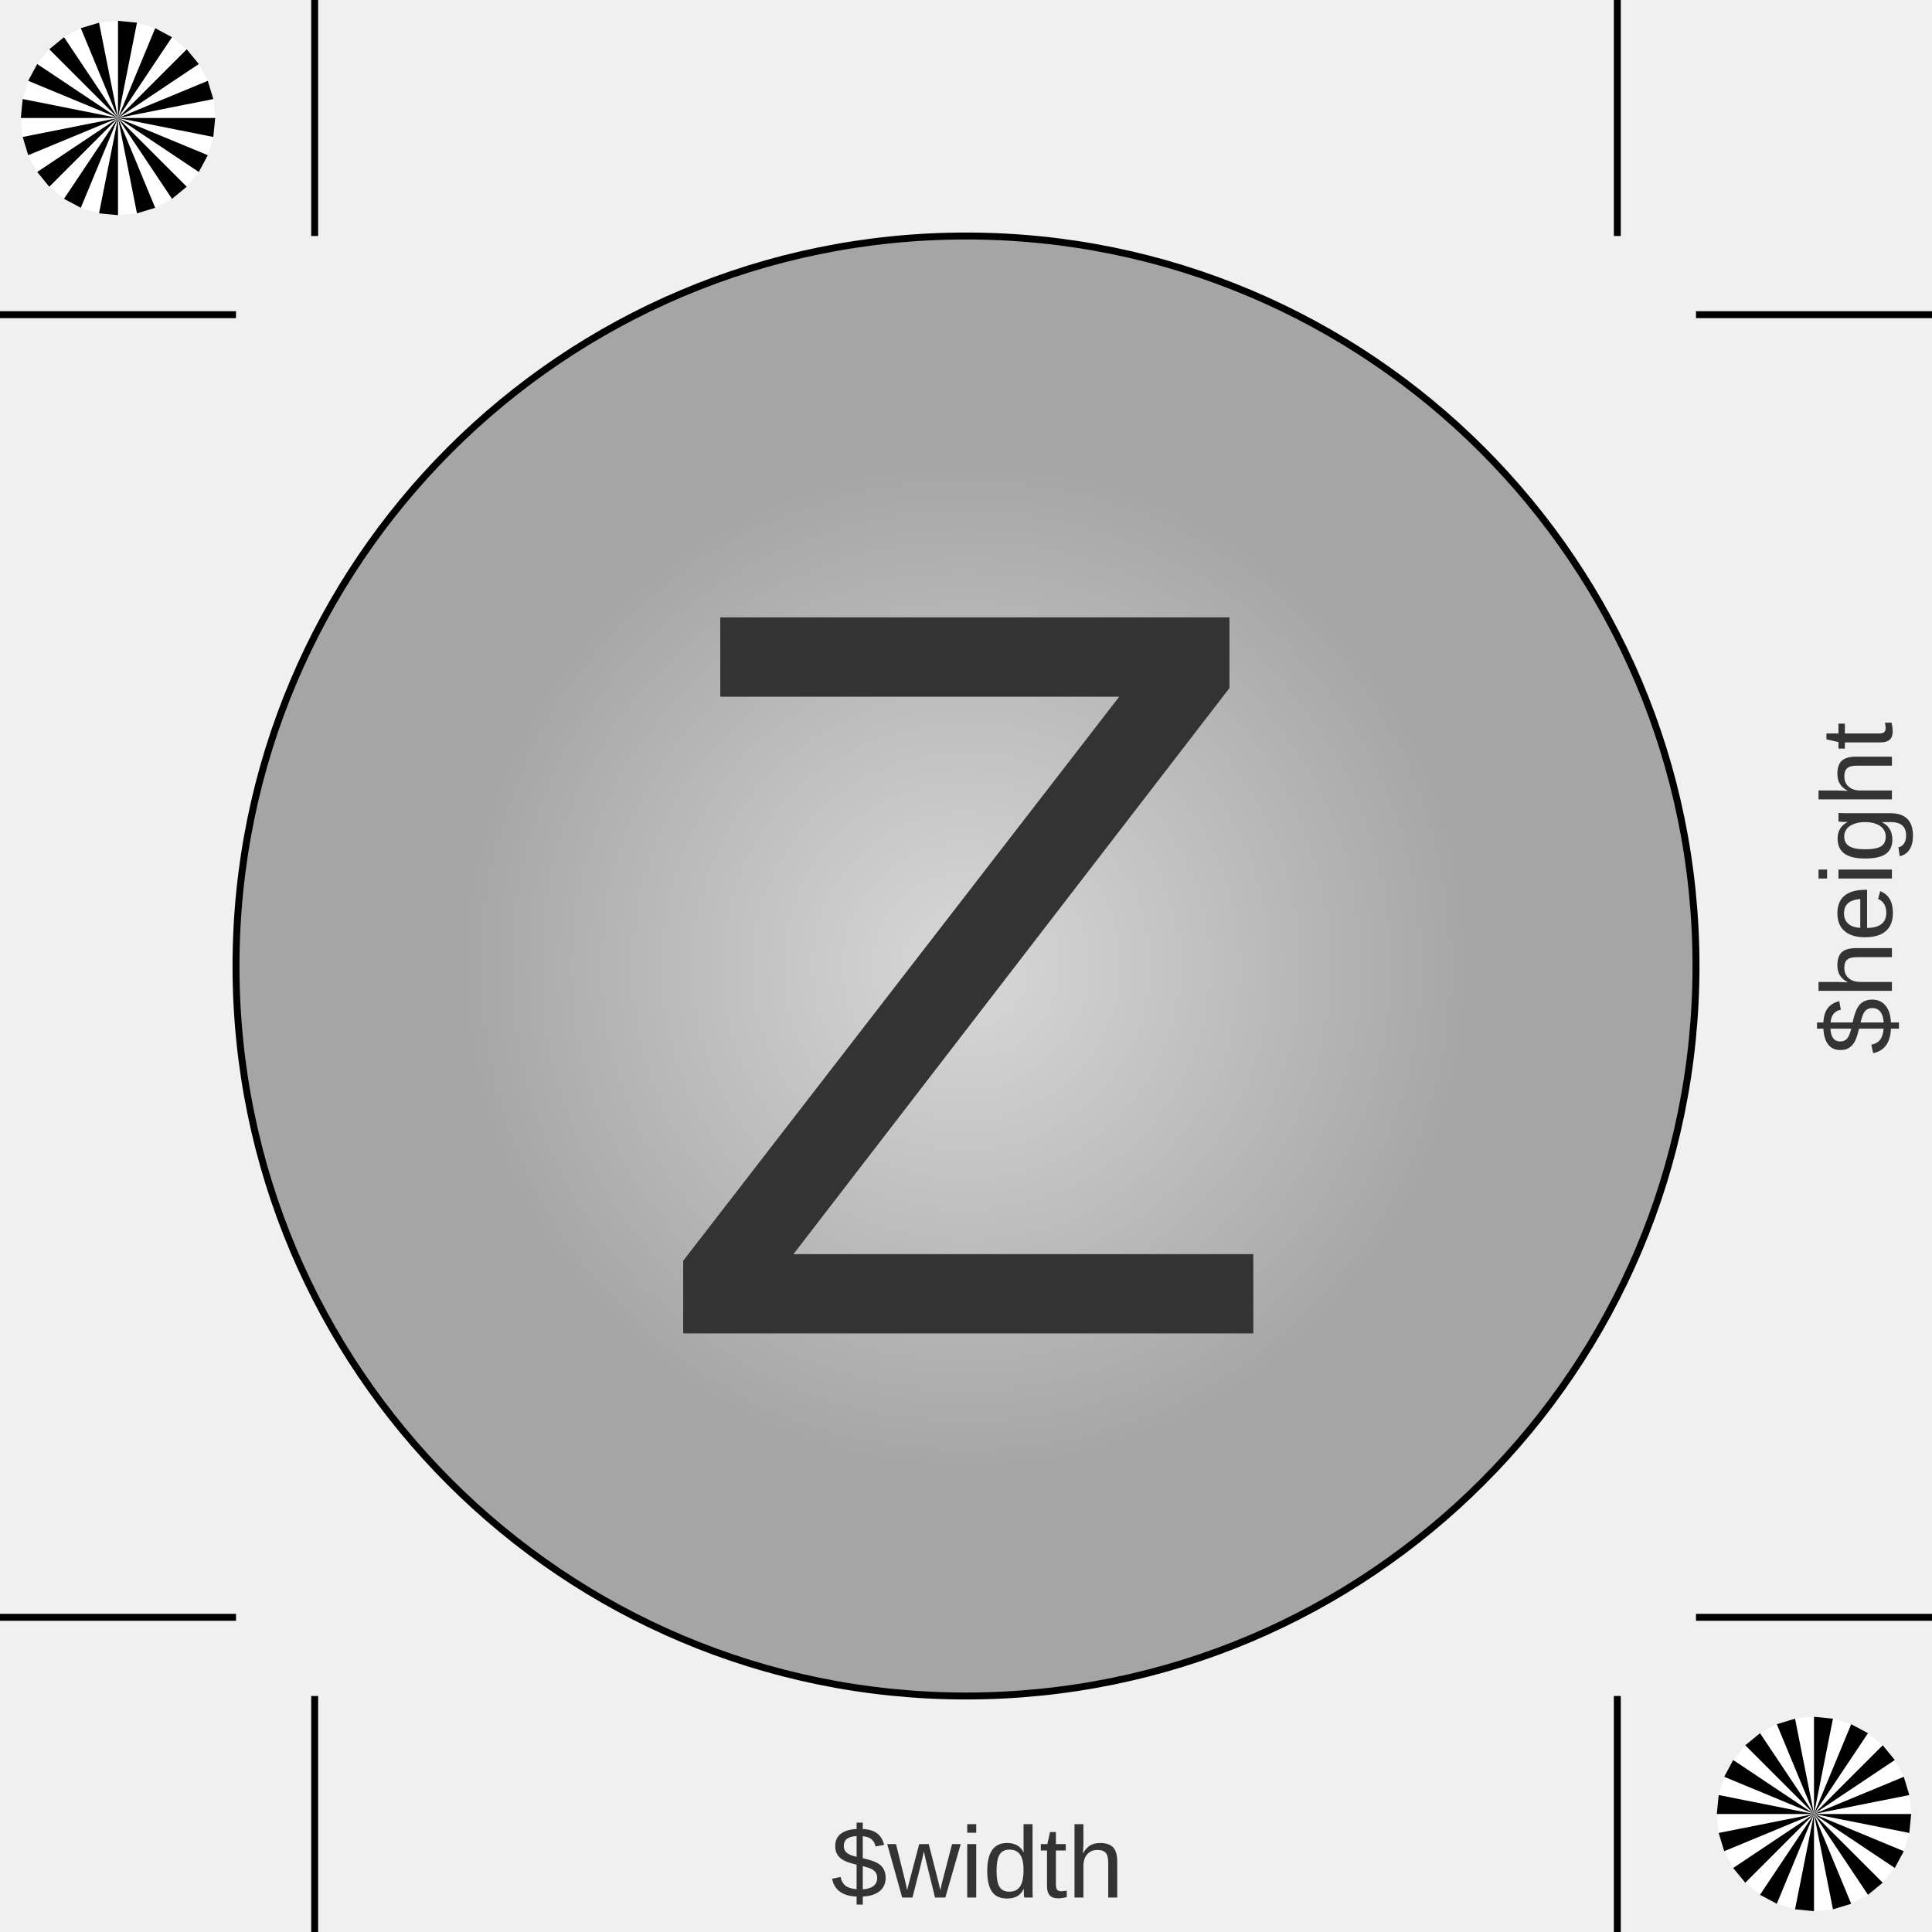
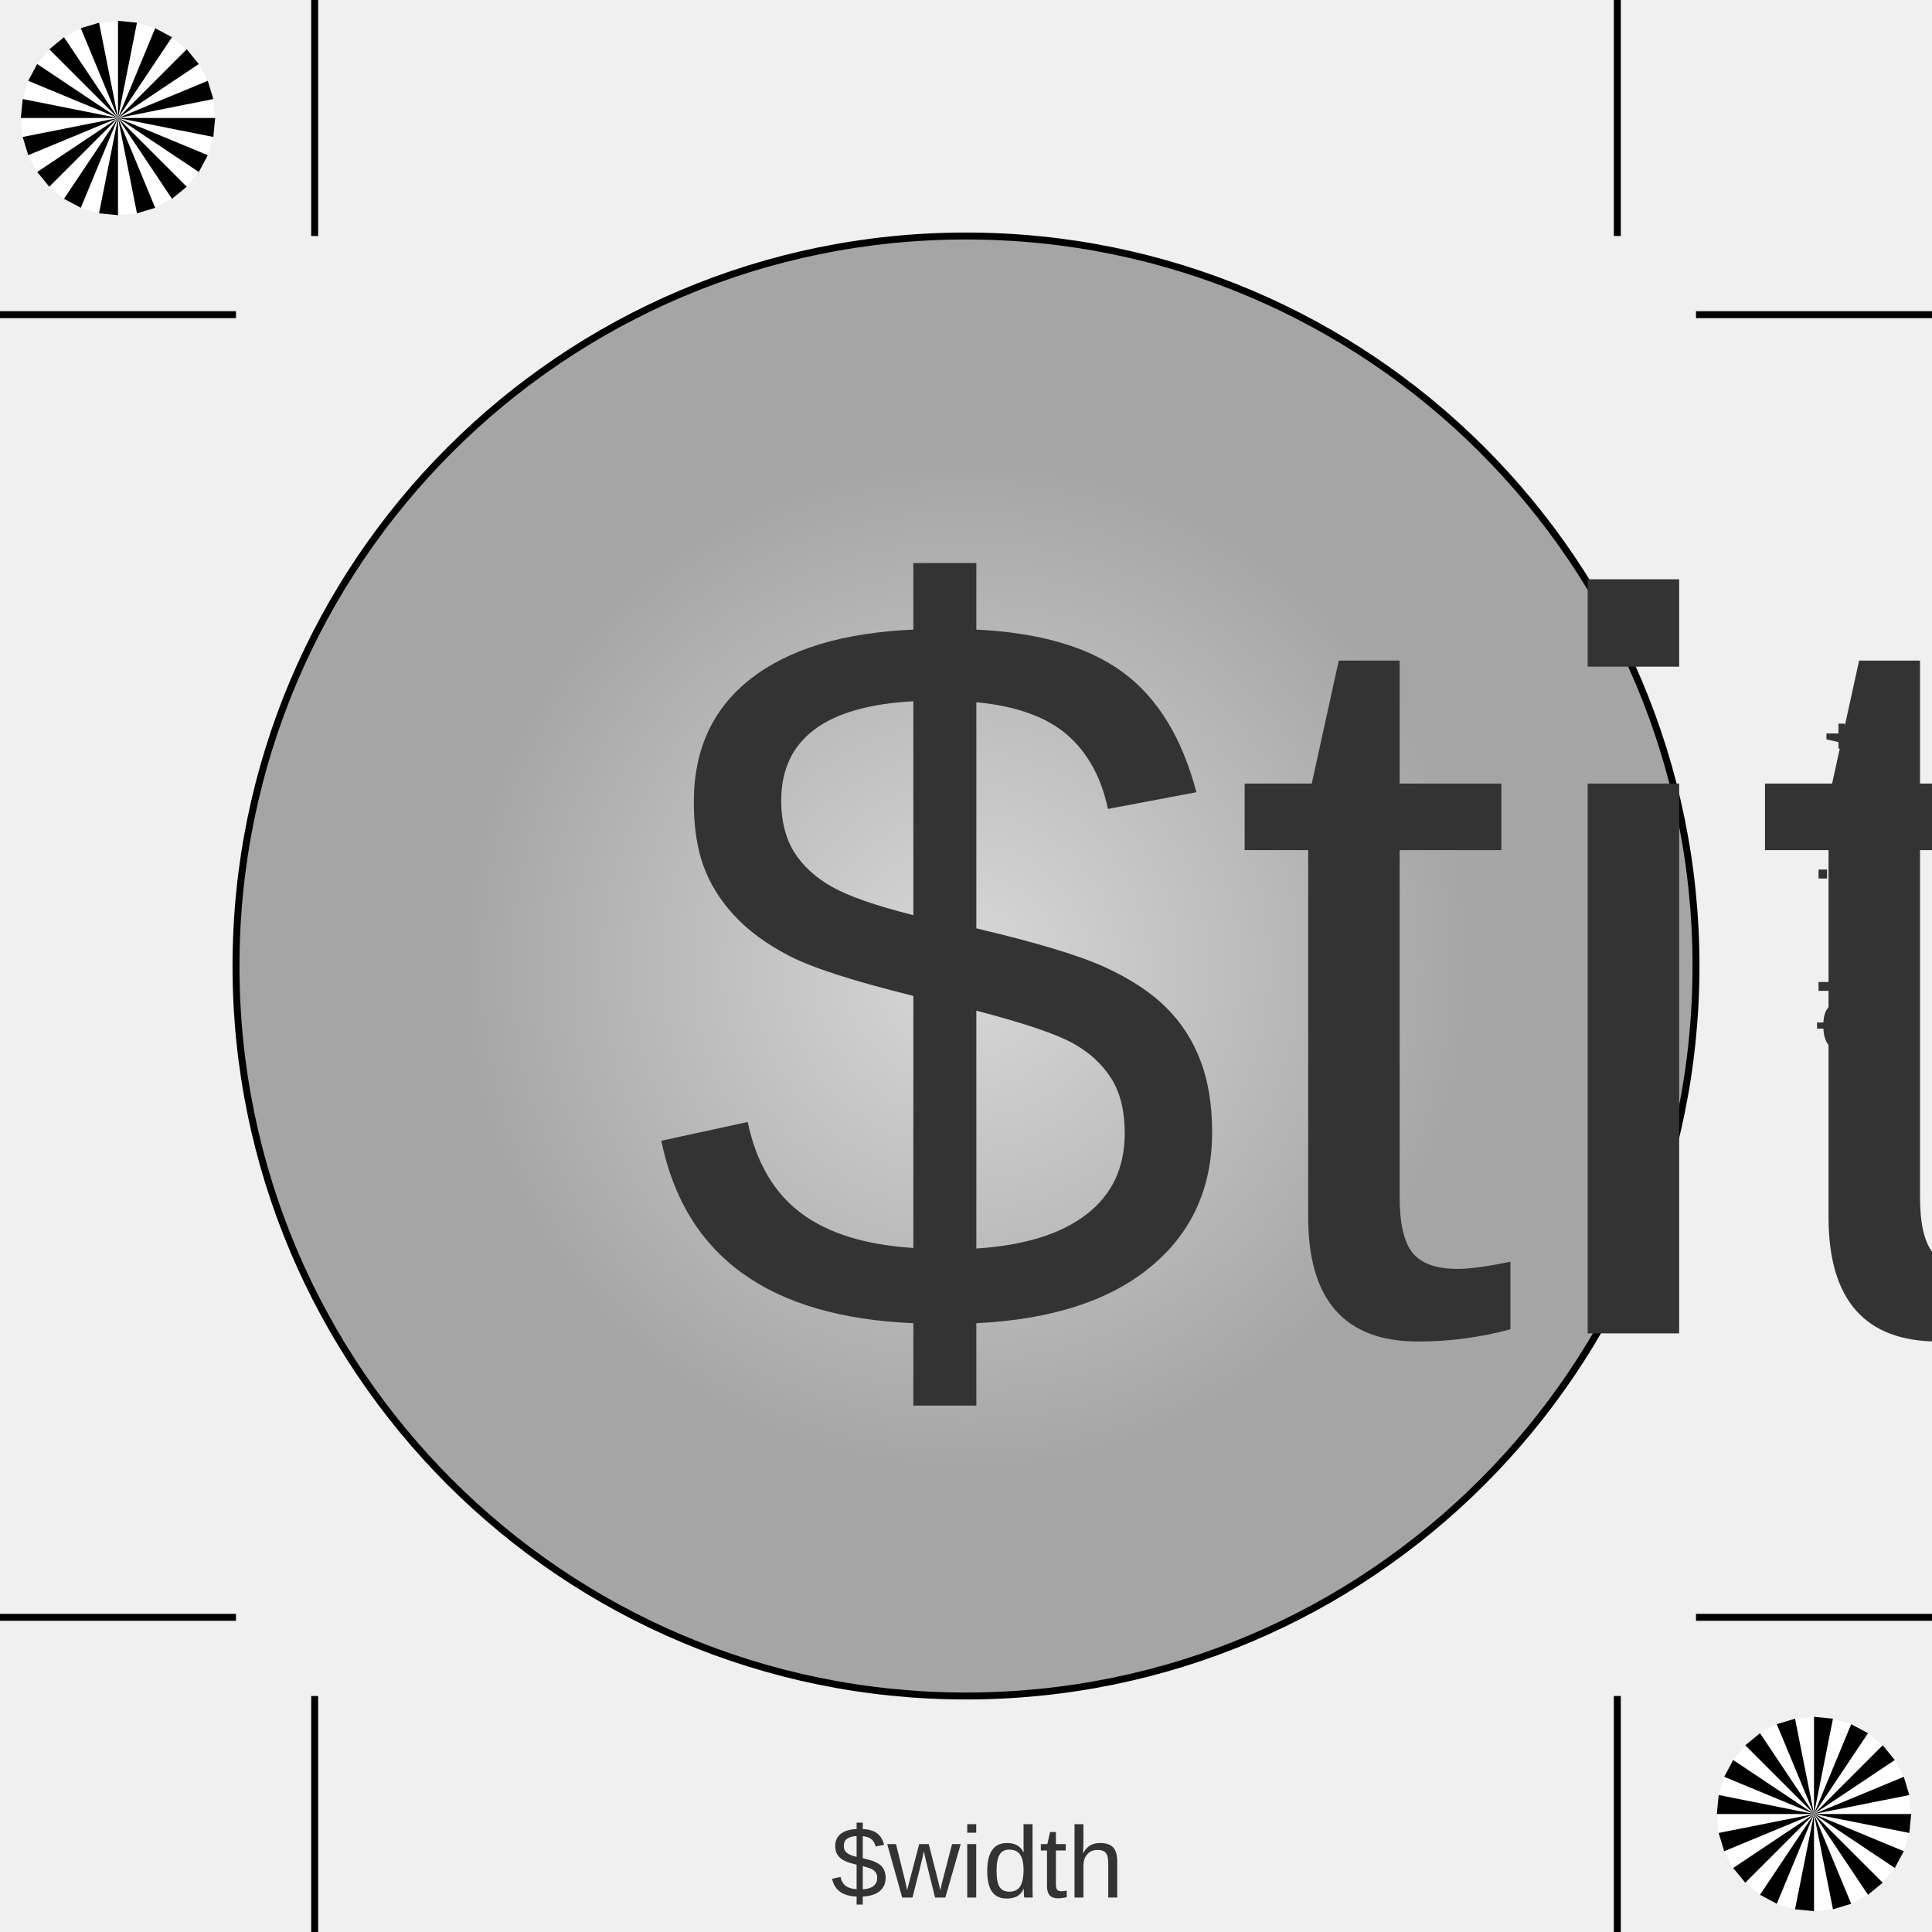
<svg xmlns="http://www.w3.org/2000/svg" viewBox="-0.925 37.12 278.464 278.464">
  <defs>
    <radialGradient gradientUnits="userSpaceOnUse" cx="138.307" cy="176.352" r="73.728" id="gradient-0" spreadMethod="pad">
      <stop offset="0" style="stop-color: rgba(216, 216, 216, 1)" />
      <stop offset="1" style="stop-color: rgba(165, 165, 165, 1)" />
    </radialGradient>
  </defs>
  <circle style="stroke: rgb(0, 0, 0); fill: url(#gradient-0);" cx="138.307" cy="176.352" r="105.216" />
  <g>
    <path id="crop-marks-path" d="M -0.925 82.475 L 33.091 82.475 M 44.43 37.12 L 44.43 71.136 M 243.523 82.475 L 277.539 82.475 M 232.184 71.136 L 232.184 37.12 M -0.925 270.229 L 33.091 270.229 M 44.43 281.568 L 44.43 315.584 M 243.523 270.229 L 277.539 270.229 M 232.184 281.568 L 232.184 315.584" style="stroke: rgb(0, 0, 0); vector-effect: non-scaling-stroke;" />
    <path d="M 30.091 54.128L 29.822 56.861L 29.025 59.489L 27.73 61.91L 25.988 64.033L 23.865 65.775L 21.444 67.07L 18.816 67.867L 16.083 68.136L 13.35 67.867L 10.722 67.07L 8.301 65.775L 6.178 64.033L 4.436 61.91L 3.141 59.489L 2.344 56.861L 2.075 54.128L 2.344 51.395L 3.141 48.767L 4.436 46.346L 6.178 44.223L 8.301 42.481L 10.722 41.186L 13.35 40.389L 16.083 40.12L 18.816 40.389L 21.444 41.186L 23.865 42.481L 25.988 44.223L 27.73 46.346L 29.025 48.767L 29.822 51.395" style="fill: white;" />
    <path d="M 16.083 54.128 L 30.091 54.128 L 29.822 56.861 ZM 16.083 54.128 L 29.025 59.489 L 27.73 61.91 ZM 16.083 54.128 L 25.988 64.033 L 23.865 65.775 ZM 16.083 54.128 L 21.444 67.07 L 18.816 67.867 ZM 16.083 54.128 L 16.083 68.136 L 13.35 67.867 ZM 16.083 54.128 L 10.722 67.07 L 8.301 65.775 ZM 16.083 54.128 L 6.178 64.033 L 4.436 61.91 ZM 16.083 54.128 L 3.141 59.489 L 2.344 56.861 ZM 16.083 54.128 L 2.075 54.128 L 2.344 51.395 ZM 16.083 54.128 L 3.141 48.767 L 4.436 46.346 ZM 16.083 54.128 L 6.178 44.223 L 8.301 42.481 ZM 16.083 54.128 L 10.722 41.186 L 13.35 40.389 ZM 16.083 54.128 L 16.083 40.12 L 18.816 40.389 ZM 16.083 54.128 L 21.444 41.186 L 23.865 42.481 ZM 16.083 54.128 L 25.988 44.223 L 27.73 46.346 ZM 16.083 54.128 L 29.025 48.767 L 29.822 51.395 Z" style="fill: black;" />
    <path d="M 274.539 298.576L 274.27 301.309L 273.473 303.937L 272.178 306.358L 270.436 308.481L 268.313 310.223L 265.892 311.518L 263.264 312.315L 260.531 312.584L 257.798 312.315L 255.17 311.518L 252.749 310.223L 250.626 308.481L 248.884 306.358L 247.589 303.937L 246.792 301.309L 246.523 298.576L 246.792 295.843L 247.589 293.215L 248.884 290.794L 250.626 288.671L 252.749 286.929L 255.17 285.634L 257.798 284.837L 260.531 284.568L 263.264 284.837L 265.892 285.634L 268.313 286.929L 270.436 288.671L 272.178 290.794L 273.473 293.215L 274.27 295.843" style="fill: white;" />
    <path d="M 260.531 298.576 L 274.539 298.576 L 274.27 301.309 ZM 260.531 298.576 L 273.473 303.937 L 272.178 306.358 ZM 260.531 298.576 L 270.436 308.481 L 268.313 310.223 ZM 260.531 298.576 L 265.892 311.518 L 263.264 312.315 ZM 260.531 298.576 L 260.531 312.584 L 257.798 312.315 ZM 260.531 298.576 L 255.17 311.518 L 252.749 310.223 ZM 260.531 298.576 L 250.626 308.481 L 248.884 306.358 ZM 260.531 298.576 L 247.589 303.937 L 246.792 301.309 ZM 260.531 298.576 L 246.523 298.576 L 246.792 295.843 ZM 260.531 298.576 L 247.589 293.215 L 248.884 290.794 ZM 260.531 298.576 L 250.626 288.671 L 252.749 286.929 ZM 260.531 298.576 L 255.17 285.634 L 257.798 284.837 ZM 260.531 298.576 L 260.531 284.568 L 263.264 284.837 ZM 260.531 298.576 L 265.892 285.634 L 268.313 286.929 ZM 260.531 298.576 L 270.436 288.671 L 272.178 290.794 ZM 260.531 298.576 L 273.473 293.215 L 274.27 295.843 Z" style="fill: black;" />
-     <text style="fill: rgb(51, 51, 51); font-family: Arial, sans-serif; font-size: 150px; white-space: pre;" x="92.782" y="229.307">Z</text>
+     <text style="fill: rgb(51, 51, 51); font-family: Arial, sans-serif; font-size: 150px; white-space: pre;" x="92.782" y="229.307">$title</text>
    <text style="white-space: pre; fill: rgb(51, 51, 51); font-family: Arial, sans-serif; font-size: 14.6px;" x="118.852" y="310.616">$width</text>
    <text style="white-space: pre; fill: rgb(51, 51, 51); font-family: Arial, sans-serif; font-size: 14.6px;" x="275.287" y="178.168" transform="matrix(0, -1, 1, 0, 93.59, 464.3563)">$height</text>
  </g>
</svg>
